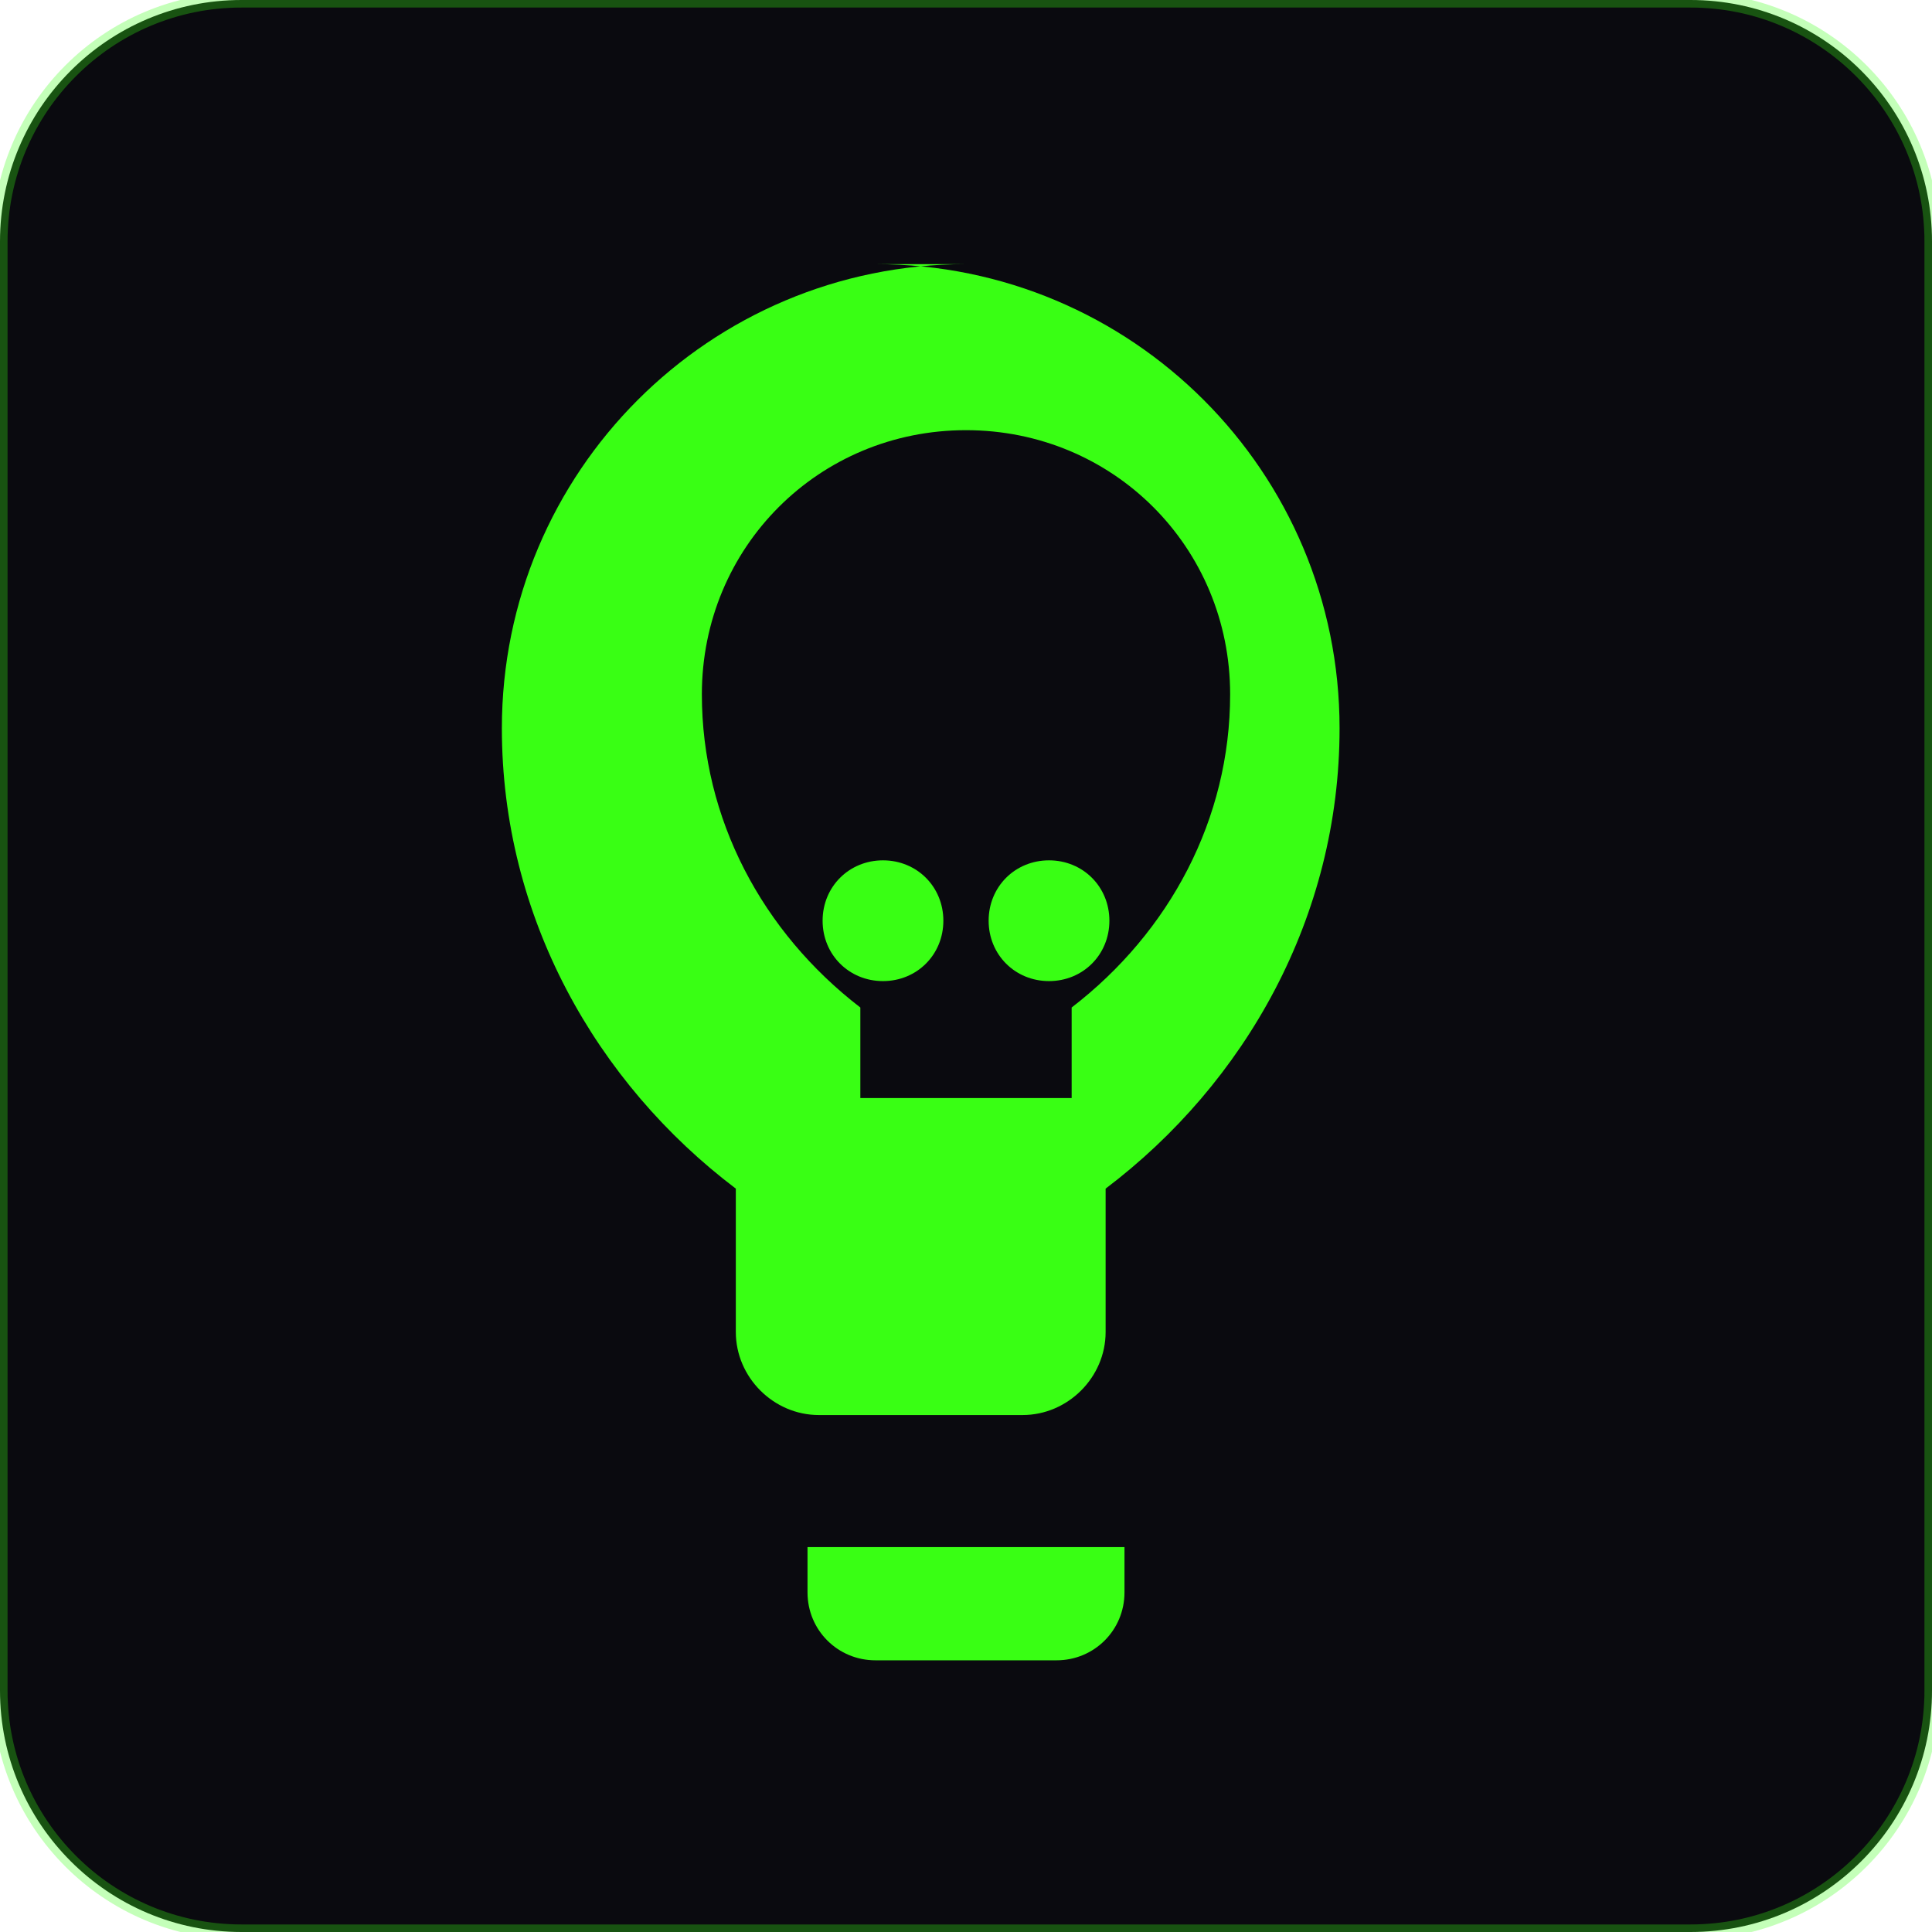
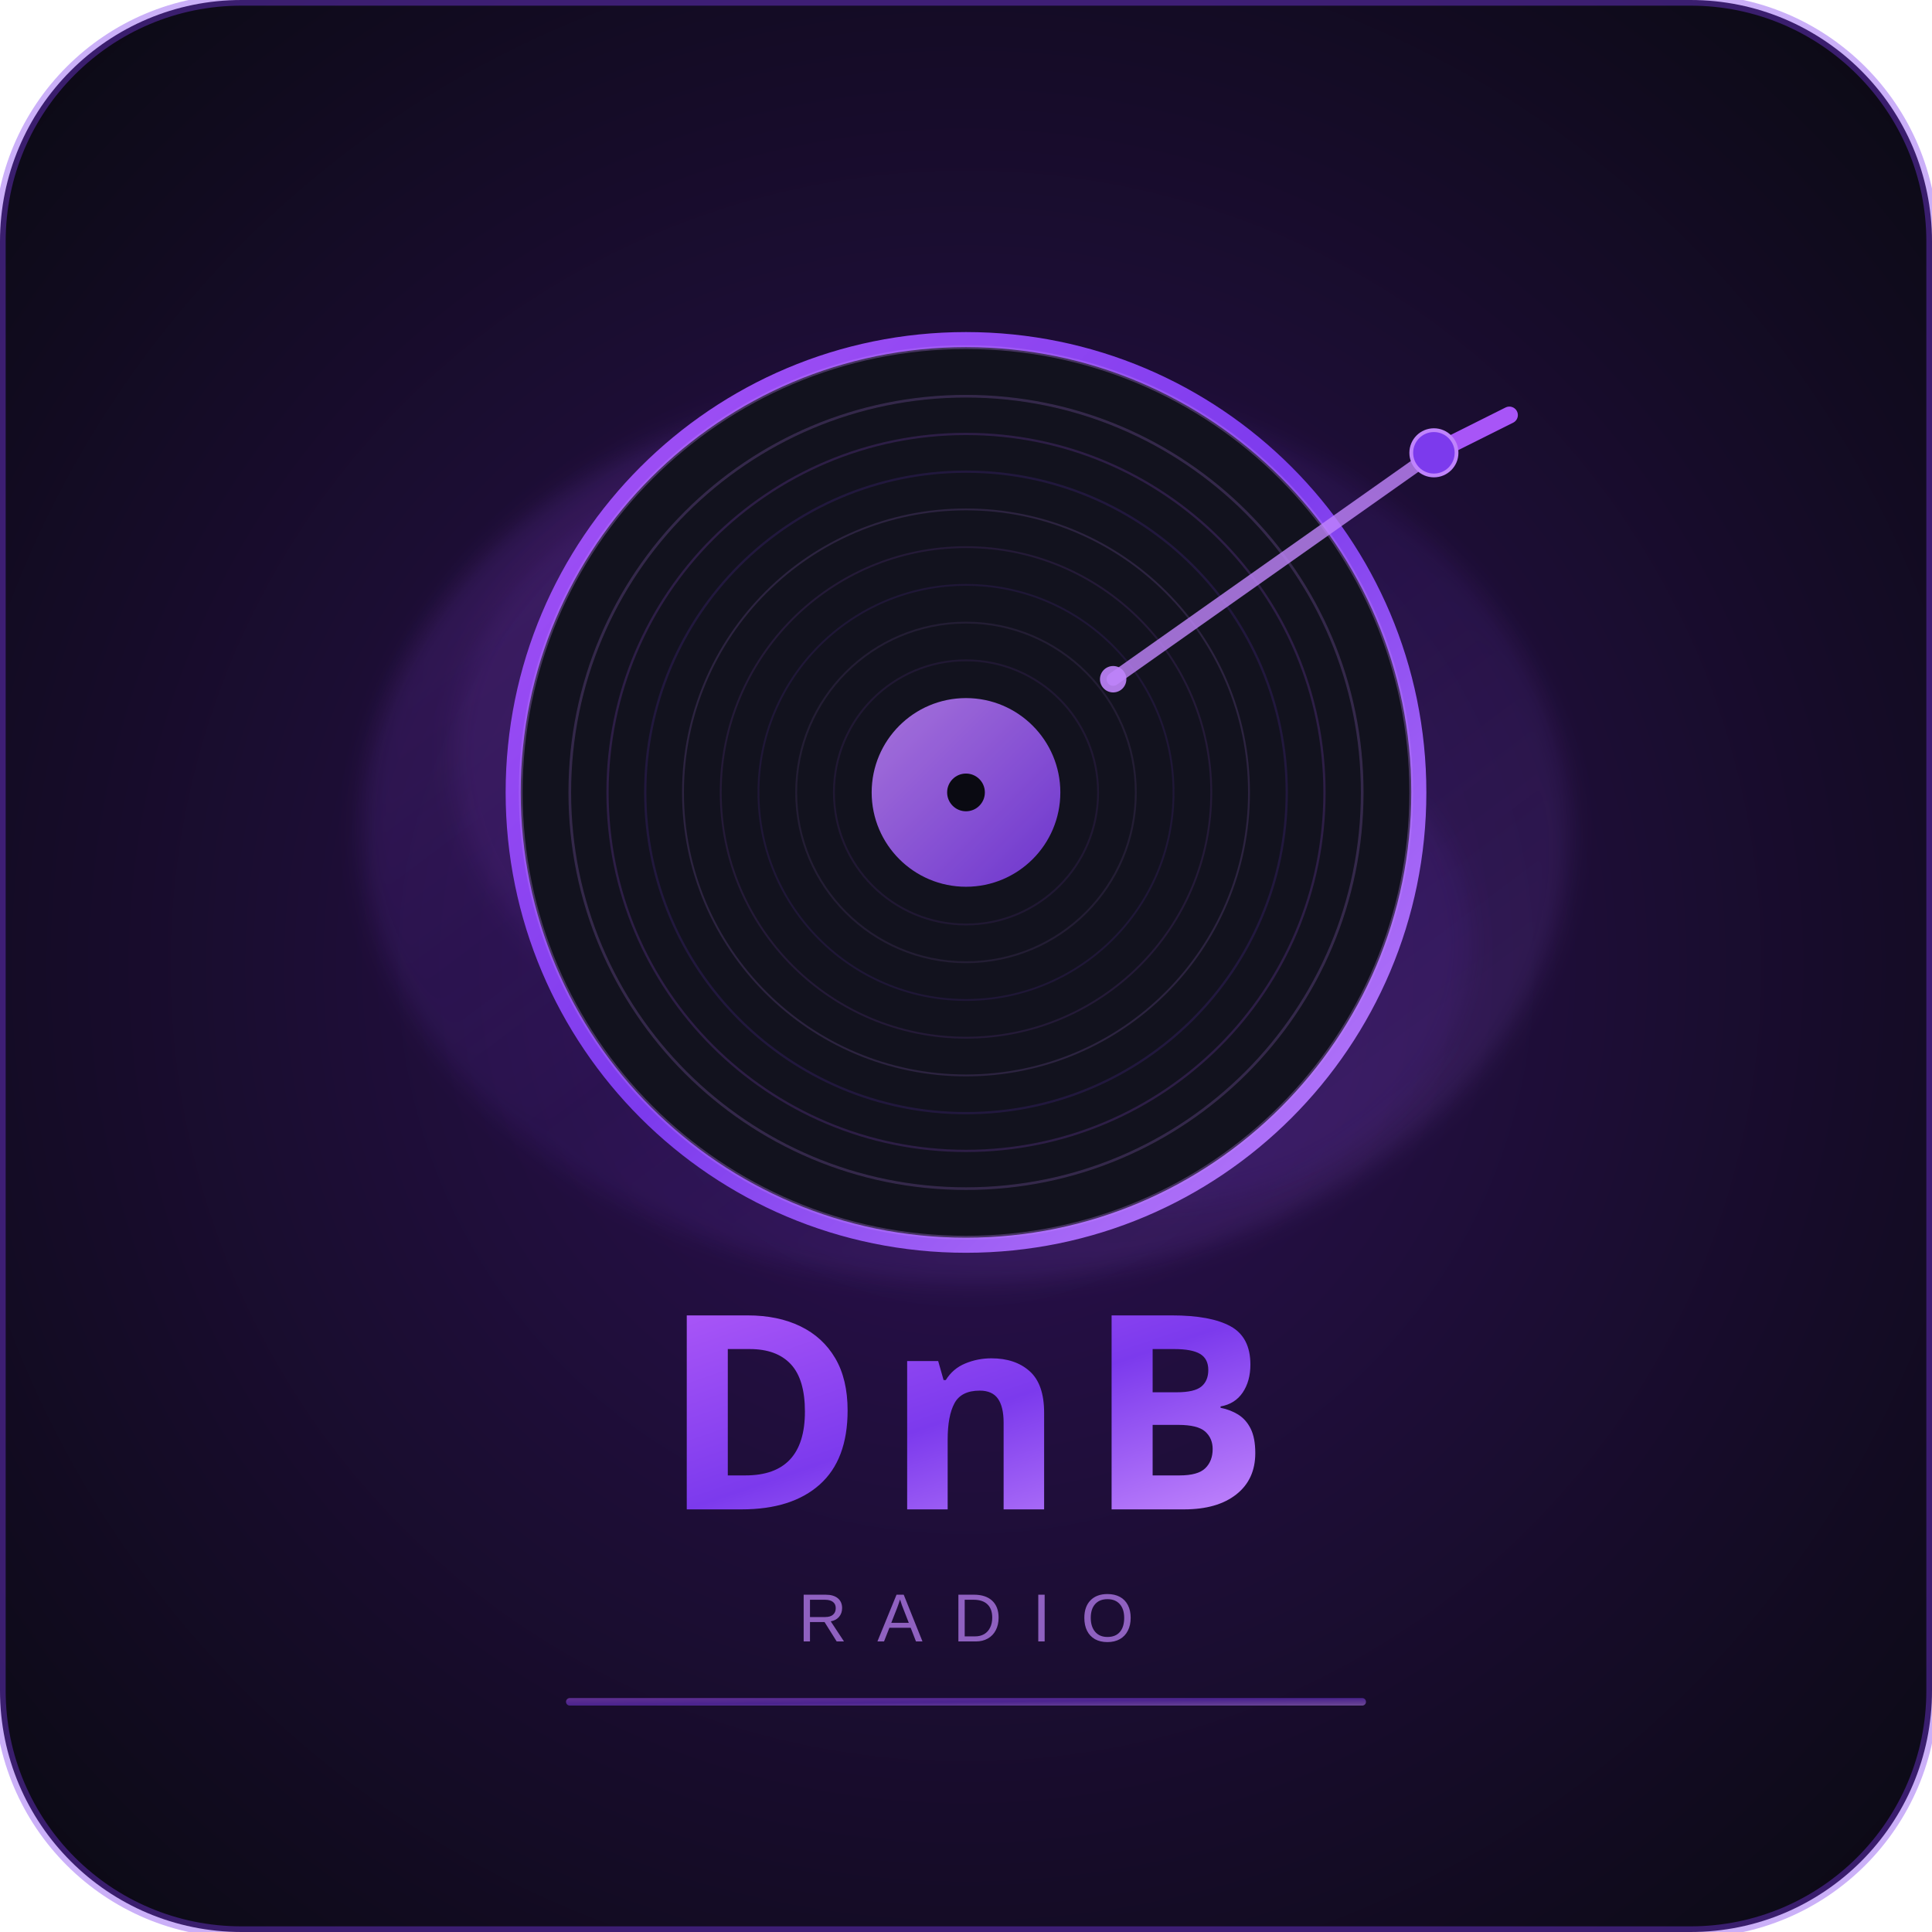
<svg xmlns="http://www.w3.org/2000/svg" viewBox="0 0 512 512" width="512" height="512">
-   <rect width="512" height="512" rx="64" fill="#0a0a0f" />
-   <rect width="512" height="512" rx="64" fill="none" stroke="#39ff14" stroke-width="4" opacity="0.3" />
-   <path d="M256 70C188 70 133 125 133 193c0 50 25 94 62 122v38c0 12 10 22 22 22h54c12 0 22-10 22-22v-38c37-28 62-72 62-122 0-68-55-123-123-123zm0 44c39 0 70 31 70 70 0 33-16 63-42 83v24h-56v-24c-26-20-42-50-42-83 0-39 31-70 70-70zm-22 146c-9 0-16-7-16-16s7-16 16-16 16 7 16 16-7 16-16 16zm44 0c-9 0-16-7-16-16s7-16 16-16 16 7 16 16-7 16-16 16zM214 410v12c0 10 8 18 18 18h48c10 0 18-8 18-18v-12H214z" fill="#39ff14" />
+   <defs>
+     <radialGradient id="bg" cx="50%" cy="50%" r="70%">
+       <stop offset="0%" stop-color="#2d1054" />
+       <stop offset="100%" stop-color="#0a0a12" />
+     </radialGradient>
+     <linearGradient id="vinyl" x1="0%" y1="0%" x2="100%" y2="100%">
+       <stop offset="0%" stop-color="#a855f7" />
+       <stop offset="50%" stop-color="#7c3aed" />
+       <stop offset="100%" stop-color="#c084fc" />
+     </linearGradient>
+     <linearGradient id="glow" x1="0%" y1="0%" x2="100%" y2="100%">
+       <stop offset="0%" stop-color="#c084fc" />
+       <stop offset="100%" stop-color="#7c3aed" />
+     </linearGradient>
+     <linearGradient id="liquid" x1="0%" y1="0%" x2="100%" y2="100%">
+       <stop offset="0%" stop-color="#a855f7" stop-opacity="0.6" />
+       <stop offset="50%" stop-color="#7c3aed" stop-opacity="0.3" />
+       <stop offset="100%" stop-color="#c084fc" stop-opacity="0.5" />
+     </linearGradient>
+     <filter id="blur1">
+       <feGaussianBlur stdDeviation="3" />
+     </filter>
+   </defs>
+   <rect width="512" height="512" rx="64" fill="url(#bg)" />
+   <rect width="512" height="512" rx="64" fill="none" stroke="#7c3aed" stroke-width="3" opacity="0.4" />
+   <ellipse cx="256" cy="220" rx="160" ry="120" fill="url(#liquid)" opacity="0.3" filter="url(#blur1)" />
+   <ellipse cx="220" cy="200" rx="100" ry="80" fill="#a855f7" opacity="0.08" filter="url(#blur1)" />
+   <ellipse cx="300" cy="250" rx="90" ry="70" fill="#7c3aed" opacity="0.08" filter="url(#blur1)" />
+   <circle cx="256" cy="210" r="120" fill="#12121e" stroke="url(#vinyl)" stroke-width="4" />
+   <circle cx="256" cy="210" r="118" fill="none" stroke="#c084fc" stroke-width="1" opacity="0.3" />
+   <circle cx="256" cy="210" r="105" fill="none" stroke="#c084fc" stroke-width="0.7" opacity="0.2" />
+   <circle cx="256" cy="210" r="95" fill="none" stroke="#a855f7" stroke-width="0.6" opacity="0.18" />
+   <circle cx="256" cy="210" r="85" fill="none" stroke="#7c3aed" stroke-width="0.6" opacity="0.15" />
+   <circle cx="256" cy="210" r="75" fill="none" stroke="#c084fc" stroke-width="0.5" opacity="0.15" />
+   <circle cx="256" cy="210" r="65" fill="none" stroke="#a855f7" stroke-width="0.5" opacity="0.12" />
+   <circle cx="256" cy="210" r="55" fill="none" stroke="#7c3aed" stroke-width="0.5" opacity="0.12" />
+   <circle cx="256" cy="210" r="45" fill="none" stroke="#c084fc" stroke-width="0.5" opacity="0.1" />
+   <circle cx="256" cy="210" r="35" fill="none" stroke="#a855f7" stroke-width="0.5" opacity="0.1" />
+   <circle cx="256" cy="210" r="25" fill="url(#glow)" opacity="0.85" />
+   <circle cx="256" cy="210" r="5" fill="#0a0a12" />
+   <line x1="380" y1="120" x2="295" y2="180" stroke="#c084fc" stroke-width="3.5" stroke-linecap="round" opacity="0.8" />
+   <line x1="380" y1="120" x2="400" y2="110" stroke="#a855f7" stroke-width="4.5" stroke-linecap="round" />
+   <circle cx="380" cy="120" r="6" fill="#7c3aed" stroke="#c084fc" stroke-width="1" />
+   <circle cx="295" cy="180" r="3.5" fill="#c084fc" opacity="0.9" />
+   <text x="256" y="400" text-anchor="middle" font-family="Impact, Arial Black, sans-serif" font-size="72" font-weight="900" fill="url(#vinyl)" letter-spacing="6">DnB</text>
+   <text x="256" y="435" text-anchor="middle" font-family="Arial, Helvetica, sans-serif" font-size="18" font-weight="400" fill="#c084fc" letter-spacing="8" opacity="0.7">RADIO</text>
+   <rect x="150" y="450" width="212" height="2" rx="1" fill="url(#vinyl)" opacity="0.5" />
</svg>
